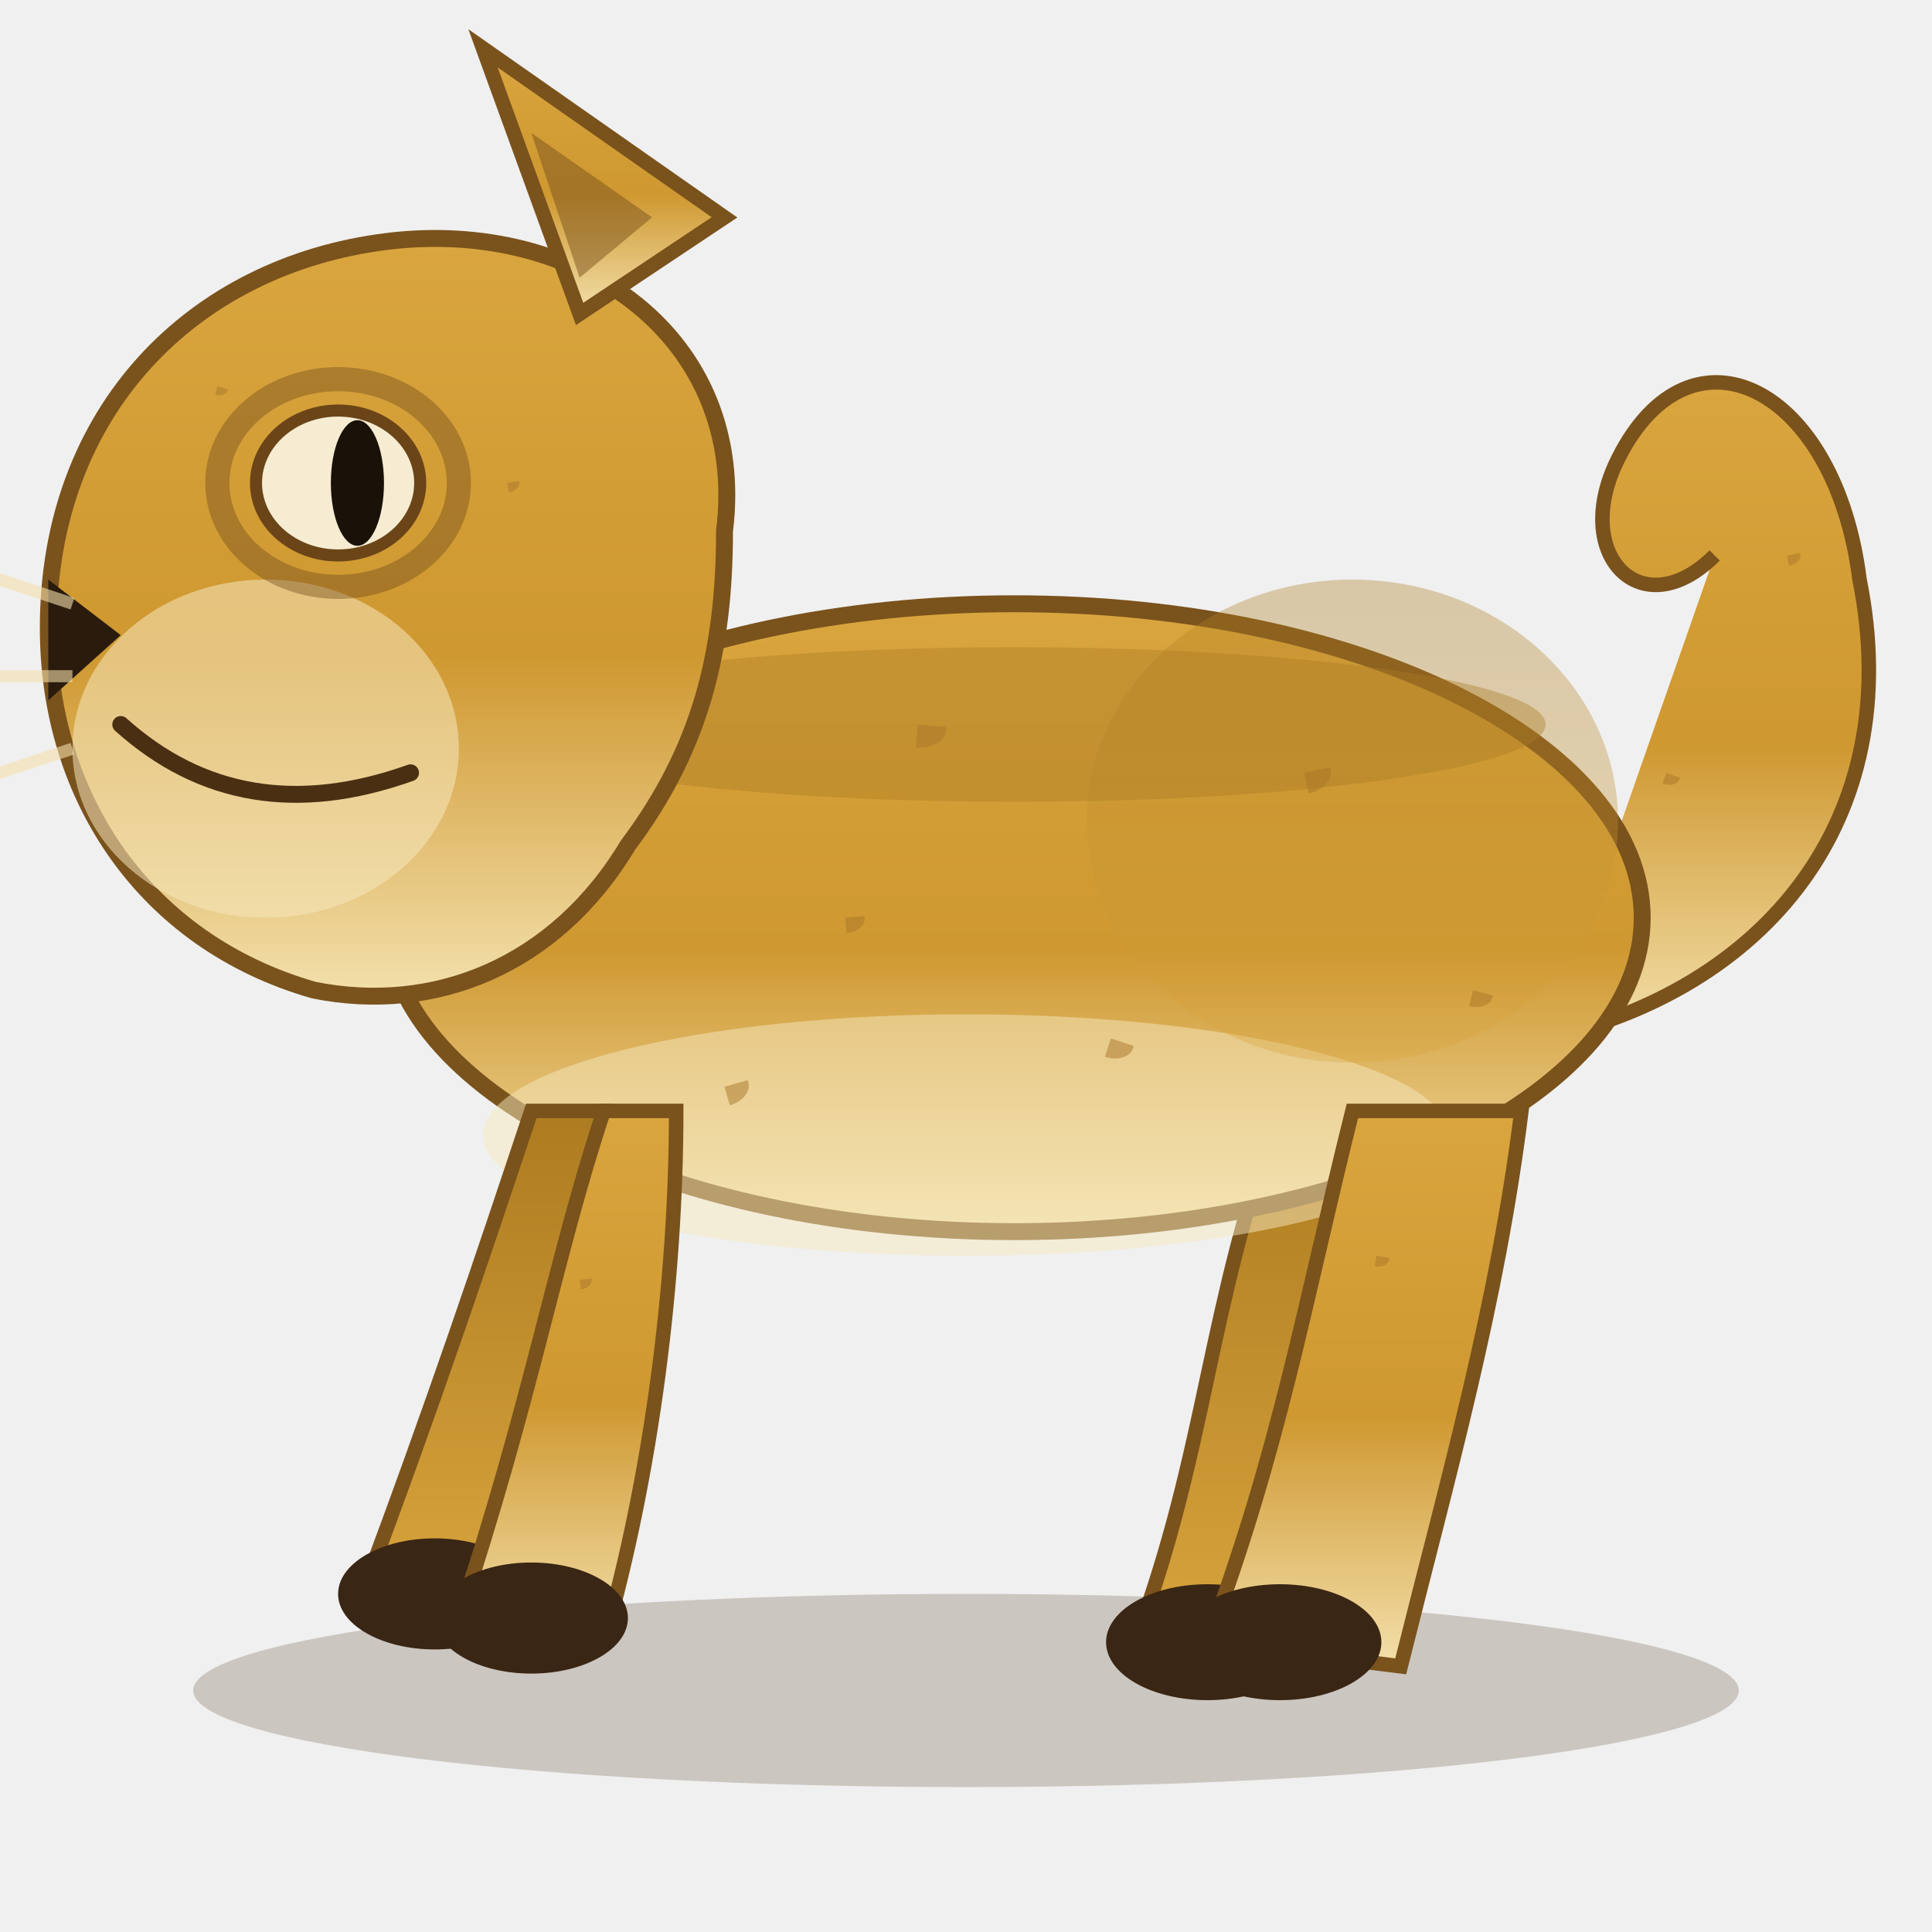
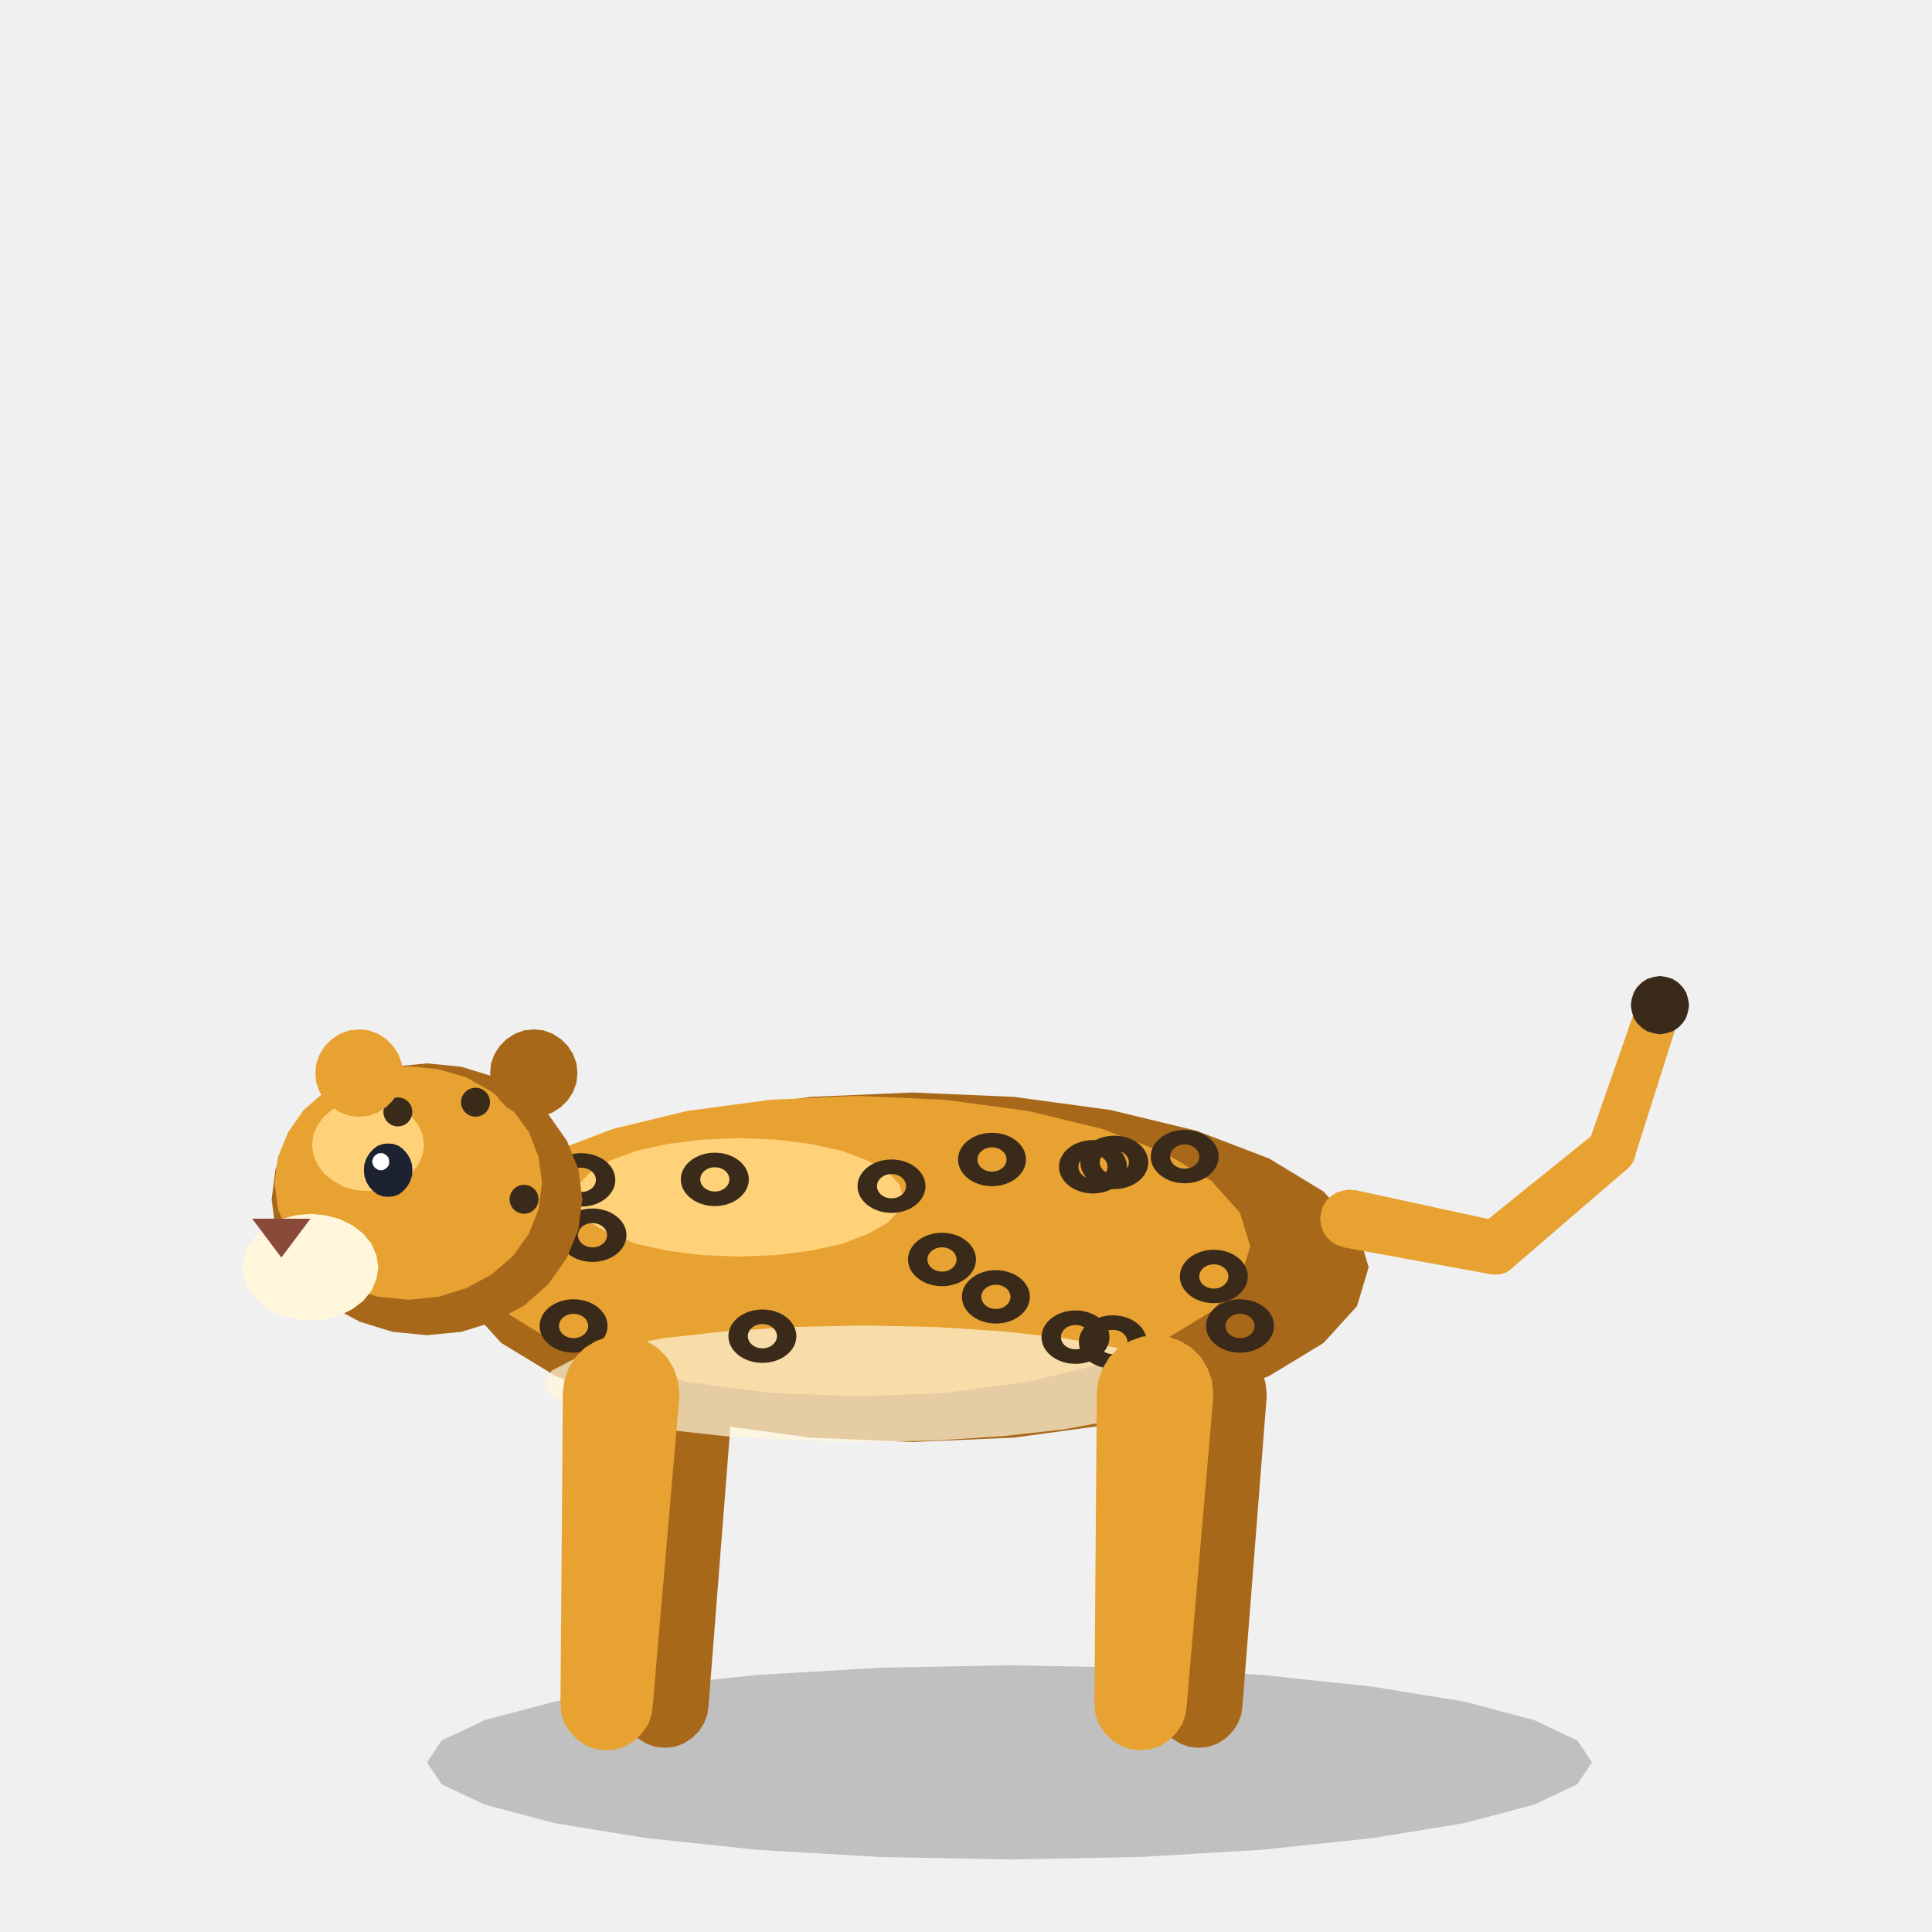
<svg xmlns="http://www.w3.org/2000/svg" viewBox="0 0 80 80">
-   <defs>
-     <linearGradient id="jagFur" x1="0" y1="0" x2="0" y2="1">
-       <stop offset="0%" stop-color="#d9a53e" />
-       <stop offset="55%" stop-color="#cf9830" />
-       <stop offset="100%" stop-color="#f3e0ac" />
-     </linearGradient>
-     <linearGradient id="jagFurDark" x1="0" y1="0" x2="0" y2="1">
-       <stop offset="0%" stop-color="#ad7c20" />
-       <stop offset="100%" stop-color="#d9a53e" />
-     </linearGradient>
-     <symbol id="jagRosette">
-       <ellipse cx="-2.2" cy="-1" rx="2" ry="1.3" fill="#5a3b14" opacity="0.75" transform="rotate(10)" />
-       <ellipse cx="2.4" cy="-0.6" rx="1.9" ry="1.3" fill="#5a3b14" opacity="0.75" transform="rotate(-25)" />
-       <ellipse cx="0.2" cy="2.4" rx="2" ry="1.3" fill="#5a3b14" opacity="0.75" transform="rotate(95)" />
-       <ellipse cx="0" cy="0.1" rx="1" ry="0.7" fill="#a9762a" opacity="0.5" />
-     </symbol>
-   </defs>
-   <ellipse cx="40" cy="70" rx="32" ry="4" fill="#4a3318" opacity="0.22" />
-   <g id="jagRun">
-     <animateTransform attributeName="transform" type="translate" values="0,0; 0,-1.6; 0,0.3; 0,0" dur="0.55s" repeatCount="indefinite" />
+   <g transform="translate(35.77 71.77) scale(2.01)">
+     <path d="M15 0.6L14.7 1.05L13.81 1.47L12.38 1.85L10.48 2.16L8.21 2.4L5.67 2.55L3 2.6L0.33 2.55L-2.21 2.4L-4.48 2.16L-6.38 1.85L-7.81 1.47L-8.7 1.05L-9 0.6L-8.7 0.15L-7.81 -0.27L-6.38 -0.65L-4.48 -0.96L-2.21 -1.2L0.33 -1.35L3 -1.4L5.67 -1.35L8.21 -1.2L10.48 -0.96L12.38 -0.65L13.81 -0.27L14.7 0.15Z" fill="#000000" opacity="0.2" />
    <g>
-       <animateTransform attributeName="transform" type="rotate" values="-6 64 42; 9 64 42; -6 64 42" dur="1.1s" repeatCount="indefinite" />
-       <path d="M64,43 C73,41 79,34 77,24 C76,16 70,13 67,19 C65,23 68,26 71,23" fill="url(#jagFur)" stroke="#7a521c" stroke-width="0.6" stroke-linejoin="round" />
-       <use href="#jagRosette" transform="translate(69,32) scale(0.6) rotate(20)" />
-       <use href="#jagRosette" transform="translate(74,23) scale(0.55) rotate(-10)" />
+       <animateTransform attributeName="transform" type="rotate" values="-18 7.20 -7.00;18 7.20 -7.00;-18 7.20 -7.00" dur="1.0s" begin="0s" repeatCount="indefinite" />
+       <path d="M6.1 -7.05L6 -0.64L7.8 -0.56L8.3 -6.95Z" fill="#a8681a" />
+       <path d="M8.3 -7L8.27 -6.76L8.19 -6.52L8.06 -6.31L7.89 -6.14L7.68 -6.01L7.44 -5.93L7.2 -5.9L6.96 -5.93L6.72 -6.01L6.51 -6.14L6.34 -6.31L6.21 -6.52L6.13 -6.76L6.1 -7L6.13 -7.24L6.21 -7.48L6.34 -7.69L6.51 -7.86L6.72 -7.99L6.96 -8.07L7.2 -8.1L7.44 -8.07L7.68 -7.99L7.89 -7.86L8.06 -7.69L8.19 -7.48L8.27 -7.24Z" fill="#a8681a" />
+       <path d="M7.8 -0.6L7.78 -0.4L7.71 -0.21L7.6 -0.04L7.46 0.1L7.29 0.21L7.1 0.28L6.9 0.3L6.7 0.28L6.51 0.21L6.34 0.1L6.2 -0.04L6.09 -0.21L6.02 -0.4L6 -0.6L6.02 -0.8L6.09 -0.99L6.2 -1.16L6.34 -1.3L6.51 -1.41L6.7 -1.48L6.9 -1.5L7.1 -1.48L7.29 -1.41L7.46 -1.3L7.6 -1.16L7.71 -0.99L7.78 -0.8Z" fill="#a8681a" />
    </g>
    <g>
-       <animateTransform attributeName="transform" type="rotate" values="14 58 46; -16 58 46; 14 58 46" dur="0.55s" repeatCount="indefinite" />
-       <path d="M53,46 C50,54 50,60 47,68 L55,69 C58,61 60,54 61,46 Z" fill="url(#jagFurDark)" stroke="#7a521c" stroke-width="0.6" />
-       <ellipse cx="50" cy="68" rx="4.2" ry="2.4" fill="#3a2614" />
+       <animateTransform attributeName="transform" type="rotate" values="18 -3.80 -7.00;-18 -3.80 -7.00;18 -3.80 -7.00" dur="1.0s" begin="0s" repeatCount="indefinite" />
+       <path d="M-4.9 -7.05L-5 -0.64L-3.2 -0.56L-2.7 -6.95Z" fill="#a8681a" />
+       <path d="M-2.7 -7L-2.73 -6.76L-2.81 -6.52L-2.94 -6.31L-3.11 -6.14L-3.32 -6.01L-3.56 -5.93L-3.8 -5.9L-4.04 -5.93L-4.28 -6.01L-4.49 -6.14L-4.66 -6.31L-4.79 -6.52L-4.87 -6.76L-4.9 -7L-4.87 -7.24L-4.79 -7.48L-4.66 -7.69L-4.49 -7.86L-4.28 -7.99L-4.04 -8.07L-3.8 -8.1L-3.56 -8.07L-3.32 -7.99L-3.11 -7.86L-2.94 -7.69L-2.81 -7.48L-2.73 -7.24Z" fill="#a8681a" />
+       <path d="M-3.2 -0.6L-3.22 -0.4L-3.29 -0.21L-3.4 -0.04L-3.54 0.1L-3.71 0.21L-3.9 0.28L-4.1 0.3L-4.3 0.28L-4.49 0.21L-4.66 0.1L-4.8 -0.04L-4.91 -0.21L-4.98 -0.4L-5 -0.6L-4.98 -0.8L-4.91 -0.99L-4.8 -1.16L-4.66 -1.3L-4.49 -1.41L-4.3 -1.48L-4.1 -1.5L-3.9 -1.48L-3.71 -1.41L-3.54 -1.3L-3.4 -1.16L-3.29 -0.99L-3.22 -0.8Z" fill="#a8681a" />
    </g>
-     <ellipse cx="42" cy="38" rx="26" ry="13" fill="url(#jagFur)" stroke="#7a521c" stroke-width="0.7" />
-     <ellipse cx="40" cy="47" rx="20" ry="5" fill="#f6e7bd" opacity="0.5" />
-     <ellipse cx="56" cy="34" rx="11" ry="10" fill="url(#jagFurDark)" opacity="0.35" />
-     <ellipse cx="42" cy="30" rx="22" ry="3.2" fill="#a97a22" opacity="0.4" />
-     <use href="#jagRosette" transform="translate(22,32) scale(1.1) rotate(8)" />
-     <use href="#jagRosette" transform="translate(30,45) scale(1.0) rotate(-16)" />
-     <use href="#jagRosette" transform="translate(38,30) scale(1.2) rotate(5)" />
-     <use href="#jagRosette" transform="translate(46,43) scale(1.0) rotate(18)" />
-     <use href="#jagRosette" transform="translate(54,32) scale(1.1) rotate(-12)" />
-     <use href="#jagRosette" transform="translate(61,41) scale(0.85) rotate(15)" />
-     <use href="#jagRosette" transform="translate(35,38) scale(0.8) rotate(-5)" />
+     <path d="M10.4 -9.6L10.16 -8.8L9.47 -8.04L8.35 -7.36L6.86 -6.79L5.08 -6.36L3.09 -6.09L1 -6L-1.09 -6.09L-3.08 -6.36L-4.86 -6.79L-6.35 -7.36L-7.47 -8.04L-8.16 -8.8L-8.4 -9.6L-8.16 -10.4L-7.47 -11.16L-6.35 -11.84L-4.86 -12.41L-3.08 -12.84L-1.09 -13.11L1 -13.2L3.09 -13.11L5.08 -12.84L6.86 -12.41L8.35 -11.84L9.47 -11.16L10.16 -10.4Z" fill="#a8681a" />
+     <path d="M7.96 -10.03L7.75 -9.34L7.16 -8.69L6.19 -8.1L4.91 -7.61L3.38 -7.24L1.67 -7.01L-0.13 -6.94L-1.93 -7.01L-3.64 -7.24L-5.17 -7.61L-6.45 -8.1L-7.41 -8.69L-8.01 -9.34L-8.21 -10.03L-8.01 -10.72L-7.41 -11.38L-6.45 -11.96L-5.17 -12.45L-3.64 -12.82L-1.93 -13.05L-0.13 -13.13L1.67 -13.05L3.38 -12.82L4.91 -12.45L6.19 -11.96L7.16 -11.38L7.75 -10.72Z" fill="#e8a232" />
+     <path d="M0.81 -11.04L0.73 -10.77L0.48 -10.51L0.07 -10.28L-0.46 -10.08L-1.1 -9.94L-1.82 -9.85L-2.57 -9.82L-3.33 -9.85L-4.04 -9.94L-4.68 -10.08L-5.22 -10.28L-5.62 -10.51L-5.87 -10.77L-5.96 -11.04L-5.87 -11.31L-5.62 -11.57L-5.22 -11.8L-4.68 -12L-4.04 -12.14L-3.33 -12.23L-2.57 -12.26L-1.82 -12.23L-1.1 -12.14L-0.46 -12L0.07 -11.8L0.48 -11.57L0.73 -11.31Z" fill="#ffd27a" />
+     <path d="M6.6 -7.2L6.43 -6.93L5.95 -6.68L5.16 -6.45L4.12 -6.26L2.86 -6.12L1.47 -6.03L0 -6L-1.47 -6.03L-2.86 -6.12L-4.12 -6.26L-5.16 -6.45L-5.95 -6.68L-6.43 -6.93L-6.6 -7.2L-6.43 -7.47L-5.95 -7.72L-5.16 -7.95L-4.12 -8.14L-2.86 -8.28L-1.47 -8.37L-0 -8.4L1.47 -8.37L2.86 -8.28L4.12 -8.14L5.16 -7.95L5.95 -7.72L6.43 -7.47Z" fill="#fff6dc" opacity="0.7" />
+     <path fill="#3a2a1a" fill-rule="evenodd" d="M2.02 -8.99a.7 .55 0 1 0 1.4 0a.7 .55 0 1 0 -1.4 0ZM2.42 -8.99a.3 .25 0 1 0 .6 0a.3 .25 0 1 0 -.6 0Z" />
+     <path fill="#3a2a1a" fill-rule="evenodd" d="M4.43 -8.06a.7 .55 0 1 0 1.4 0a.7 .55 0 1 0 -1.4 0ZM4.83 -8.06a.3 .25 0 1 0 .6 0a.3 .25 0 1 0 -.6 0Z" />
+     <path fill="#3a2a1a" fill-rule="evenodd" d="M3.66 -8.16a.7 .55 0 1 0 1.4 0a.7 .55 0 1 0 -1.4 0ZM4.06 -8.16a.3 .25 0 1 0 .6 0a.3 .25 0 1 0 -.6 0Z" />
+     <path fill="#3a2a1a" fill-rule="evenodd" d="M-6.29 -10.26a.7 .55 0 1 0 1.4 0a.7 .55 0 1 0 -1.4 0ZM-5.89 -10.26a.3 .25 0 1 0 .6 0a.3 .25 0 1 0 -.6 0Z" />
+     <path fill="#3a2a1a" fill-rule="evenodd" d="M6.51 -9.41a.7 .55 0 1 0 1.4 0a.7 .55 0 1 0 -1.4 0ZM6.91 -9.41a.3 .25 0 1 0 .6 0a.3 .25 0 1 0 -.6 0Z" />
+     <path fill="#3a2a1a" fill-rule="evenodd" d="M5.91 -11.88a.7 .55 0 1 0 1.4 0a.7 .55 0 1 0 -1.4 0ZM6.31 -11.88a.3 .25 0 1 0 .6 0a.3 .25 0 1 0 -.6 0Z" />
+     <path fill="#3a2a1a" fill-rule="evenodd" d="M-0.13 -11.27a.7 .55 0 1 0 1.4 0a.7 .55 0 1 0 -1.4 0ZM0.27 -11.27a.3 .25 0 1 0 .6 0a.3 .25 0 1 0 -.6 0Z" />
+     <path fill="#3a2a1a" fill-rule="evenodd" d="M0.91 -9.76a.7 .55 0 1 0 1.4 0a.7 .55 0 1 0 -1.4 0ZM1.31 -9.76a.3 .25 0 1 0 .6 0a.3 .25 0 1 0 -.6 0Z" />
+     <path fill="#3a2a1a" fill-rule="evenodd" d="M-6.52 -11.40a.7 .55 0 1 0 1.4 0a.7 .55 0 1 0 -1.4 0ZM-6.12 -11.40a.3 .25 0 1 0 .6 0a.3 .25 0 1 0 -.6 0Z" />
+     <path fill="#3a2a1a" fill-rule="evenodd" d="M-2.79 -8.18a.7 .55 0 1 0 1.4 0a.7 .55 0 1 0 -1.4 0ZM-2.39 -8.18a.3 .25 0 1 0 .6 0a.3 .25 0 1 0 -.6 0Z" />
+     <path fill="#3a2a1a" fill-rule="evenodd" d="M4.02 -11.67a.7 .55 0 1 0 1.4 0a.7 .55 0 1 0 -1.4 0ZM4.42 -11.67a.3 .25 0 1 0 .6 0a.3 .25 0 1 0 -.6 0Z" />
+     <path fill="#3a2a1a" fill-rule="evenodd" d="M4.46 -11.76a.7 .55 0 1 0 1.4 0a.7 .55 0 1 0 -1.4 0ZM4.86 -11.76a.3 .25 0 1 0 .6 0a.3 .25 0 1 0 -.6 0Z" />
+     <path fill="#3a2a1a" fill-rule="evenodd" d="M1.94 -11.82a.7 .55 0 1 0 1.4 0a.7 .55 0 1 0 -1.4 0ZM2.34 -11.82a.3 .25 0 1 0 .6 0a.3 .25 0 1 0 -.6 0Z" />
+     <path fill="#3a2a1a" fill-rule="evenodd" d="M-6.68 -8.39a.7 .55 0 1 0 1.4 0a.7 .55 0 1 0 -1.4 0ZM-6.28 -8.39a.3 .25 0 1 0 .6 0a.3 .25 0 1 0 -.6 0Z" />
+     <path fill="#3a2a1a" fill-rule="evenodd" d="M-3.77 -11.41a.7 .55 0 1 0 1.4 0a.7 .55 0 1 0 -1.4 0ZM-3.37 -11.41a.3 .25 0 1 0 .6 0a.3 .25 0 1 0 -.6 0Z" />
+     <path fill="#3a2a1a" fill-rule="evenodd" d="M7.05 -8.39a.7 .55 0 1 0 1.4 0a.7 .55 0 1 0 -1.4 0ZM7.45 -8.39a.3 .25 0 1 0 .6 0a.3 .25 0 1 0 -.6 0Z" />
    <g>
-       <animateTransform attributeName="transform" type="rotate" values="-16 58 46; 14 58 46; -16 58 46" dur="0.55s" repeatCount="indefinite" />
-       <path d="M56,46 C54,54 53,60 50,68 L58,69 C60,61 62,54 63,46 Z" fill="url(#jagFur)" stroke="#7a521c" stroke-width="0.6" />
-       <ellipse cx="53" cy="68" rx="4.2" ry="2.4" fill="#3a2614" />
-       <use href="#jagRosette" transform="translate(57,52) scale(0.55) rotate(10)" />
+       <animateTransform attributeName="transform" type="rotate" values="-10 10.00 -10.60;10 10.00 -10.60;-10 10.00 -10.60" dur="2.2s" begin="0s" repeatCount="indefinite" />
+       <path d="M9.88 -10.01L12.89 -9.46L13.11 -10.54L10.12 -11.19Z" fill="#e8a232" />
+       <path d="M10.6 -10.6L10.58 -10.47L10.54 -10.34L10.47 -10.23L10.37 -10.13L10.26 -10.06L10.13 -10.02L10 -10L9.87 -10.02L9.74 -10.06L9.63 -10.13L9.53 -10.23L9.46 -10.34L9.42 -10.47L9.4 -10.6L9.42 -10.73L9.46 -10.86L9.53 -10.97L9.63 -11.07L9.74 -11.14L9.87 -11.18L10 -11.2L10.13 -11.18L10.26 -11.14L10.37 -11.07L10.47 -10.97L10.54 -10.86L10.58 -10.73Z" fill="#e8a232" />
+       <path d="M13.55 -10L13.54 -9.88L13.5 -9.76L13.43 -9.66L13.34 -9.57L13.24 -9.5L13.12 -9.46L13 -9.45L12.88 -9.46L12.76 -9.5L12.66 -9.57L12.57 -9.66L12.5 -9.76L12.46 -9.88L12.45 -10L12.46 -10.12L12.5 -10.24L12.57 -10.34L12.66 -10.43L12.76 -10.5L12.88 -10.54L13 -10.55L13.12 -10.54L13.24 -10.5L13.34 -10.43L13.43 -10.34L13.5 -10.24L13.54 -10.12Z" fill="#e8a232" />
+       <path d="M13.35 -9.58L15.72 -11.62L15.08 -12.38L12.65 -10.42Z" fill="#e8a232" />
+       <path d="M13.55 -10L13.54 -9.88L13.5 -9.76L13.43 -9.66L13.34 -9.57L13.24 -9.5L13.12 -9.46L13 -9.45L12.88 -9.46L12.76 -9.5L12.66 -9.57L12.57 -9.66L12.5 -9.76L12.46 -9.88L12.45 -10L12.46 -10.12L12.5 -10.24L12.57 -10.34L12.66 -10.43L12.76 -10.5L12.88 -10.54L13 -10.55L13.12 -10.54L13.24 -10.5L13.34 -10.43L13.43 -10.34L13.5 -10.24L13.54 -10.12Z" fill="#e8a232" />
+       <path d="M15.9 -12L15.89 -11.89L15.85 -11.78L15.79 -11.69L15.71 -11.61L15.62 -11.55L15.51 -11.51L15.4 -11.5L15.29 -11.51L15.18 -11.55L15.09 -11.61L15.01 -11.69L14.95 -11.78L14.91 -11.89L14.9 -12L14.91 -12.11L14.95 -12.22L15.01 -12.31L15.09 -12.39L15.18 -12.45L15.29 -12.49L15.4 -12.5L15.51 -12.49L15.62 -12.45L15.71 -12.39L15.79 -12.31L15.85 -12.22L15.89 -12.11Z" fill="#e8a232" />
+       <path d="M15.87 -11.84L16.83 -14.86L15.97 -15.14L14.93 -12.16Z" fill="#e8a232" />
+       <path d="M15.9 -12L15.89 -11.89L15.85 -11.78L15.79 -11.69L15.71 -11.61L15.62 -11.55L15.51 -11.51L15.4 -11.5L15.29 -11.51L15.18 -11.55L15.09 -11.61L15.01 -11.69L14.95 -11.78L14.91 -11.89L14.9 -12L14.91 -12.11L14.95 -12.22L15.01 -12.31L15.09 -12.39L15.18 -12.45L15.29 -12.49L15.4 -12.5L15.51 -12.49L15.62 -12.45L15.71 -12.39L15.79 -12.31L15.85 -12.22L15.89 -12.11Z" fill="#e8a232" />
+       <path d="M16.85 -15L16.84 -14.9L16.81 -14.8L16.75 -14.72L16.68 -14.65L16.6 -14.59L16.5 -14.56L16.4 -14.55L16.3 -14.56L16.2 -14.59L16.12 -14.65L16.05 -14.72L15.99 -14.8L15.96 -14.9L15.95 -15L15.96 -15.1L15.99 -15.2L16.05 -15.28L16.12 -15.35L16.2 -15.41L16.3 -15.44L16.4 -15.45L16.5 -15.44L16.6 -15.41L16.68 -15.35L16.75 -15.28L16.81 -15.2L16.84 -15.1Z" fill="#e8a232" />
+       <path d="M17 -15L16.98 -14.87L16.94 -14.74L16.87 -14.63L16.77 -14.53L16.66 -14.46L16.53 -14.42L16.4 -14.4L16.27 -14.42L16.14 -14.46L16.03 -14.53L15.93 -14.63L15.86 -14.74L15.82 -14.87L15.8 -15L15.82 -15.13L15.86 -15.26L15.93 -15.37L16.03 -15.47L16.14 -15.54L16.27 -15.58L16.4 -15.6L16.53 -15.58L16.66 -15.54L16.77 -15.47L16.87 -15.37L16.94 -15.26L16.98 -15.13Z" fill="#3a2a1a" />
    </g>
    <g>
-       <animateTransform attributeName="transform" type="rotate" values="-18 26 46; 16 26 46; -18 26 46" dur="0.55s" repeatCount="indefinite" />
-       <path d="M22,46 C20,52 18,58 15,66 L21,67 C24,60 25,53 25,46 Z" fill="url(#jagFurDark)" stroke="#7a521c" stroke-width="0.6" />
-       <ellipse cx="18" cy="66" rx="4" ry="2.3" fill="#3a2614" />
+       <animateTransform attributeName="transform" type="rotate" values="18 6.00 -7.00;-18 6.00 -7.00;18 6.00 -7.00" dur="1.0s" begin="0s" repeatCount="indefinite" />
+       <path d="M4.8 -7.06L4.75 -0.64L6.65 -0.56L7.2 -6.94Z" fill="#e8a232" />
+       <path d="M7.2 -7L7.17 -6.73L7.08 -6.48L6.94 -6.25L6.75 -6.06L6.52 -5.92L6.27 -5.83L6 -5.8L5.73 -5.83L5.48 -5.92L5.25 -6.06L5.06 -6.25L4.92 -6.48L4.83 -6.73L4.8 -7L4.83 -7.27L4.92 -7.52L5.06 -7.75L5.25 -7.94L5.48 -8.08L5.73 -8.17L6 -8.2L6.27 -8.17L6.52 -8.08L6.75 -7.94L6.94 -7.75L7.08 -7.52L7.17 -7.27Z" fill="#e8a232" />
+       <path d="M6.65 -0.6L6.63 -0.39L6.56 -0.19L6.44 -0.01L6.29 0.14L6.11 0.26L5.91 0.33L5.7 0.35L5.49 0.33L5.29 0.26L5.11 0.14L4.96 -0.01L4.84 -0.19L4.77 -0.39L4.75 -0.6L4.77 -0.81L4.84 -1.01L4.96 -1.19L5.11 -1.34L5.29 -1.46L5.49 -1.53L5.7 -1.55L5.91 -1.53L6.11 -1.46L6.29 -1.34L6.44 -1.19L6.56 -1.01L6.63 -0.81Z" fill="#e8a232" />
    </g>
    <g>
-       <path d="M30,22 C31,14 24,9 16,10 C8,11 2,17 2,26 C2,33 6,39 13,41 C18,42 23,40 26,35 C29,31 30,27 30,22 Z" fill="url(#jagFur)" stroke="#7a521c" stroke-width="0.7" />
-       <path d="M24,13 L20,2 L30,9 Z" fill="url(#jagFur)" stroke="#7a521c" stroke-width="0.6" />
-       <path d="M24,11.5 L22,5.5 L27,9 Z" fill="#7a521c" opacity="0.5" />
-       <ellipse cx="11" cy="31" rx="8" ry="7" fill="#f6e7bd" opacity="0.55" />
-       <use href="#jagRosette" transform="translate(21,20) scale(0.5) rotate(-10)" />
-       <use href="#jagRosette" transform="translate(9,16) scale(0.45) rotate(15)" />
-       <ellipse cx="14" cy="20" rx="5" ry="4.3" fill="none" stroke="#6b4518" stroke-width="1" opacity="0.4" />
-       <ellipse cx="14" cy="20" rx="3.4" ry="3" fill="#f6ecd2" stroke="#6b4518" stroke-width="0.5" />
-       <ellipse cx="14.8" cy="20" rx="1.1" ry="2.6" fill="#1a1208">
-         <animate attributeName="ry" values="2.6;2.6;0.3;2.6;2.6" keyTimes="0;0.85;0.9;0.95;1" dur="4s" repeatCount="indefinite" />
-       </ellipse>
-       <path d="M2,24 L5,26.3 L2,29 Z" fill="#2a1b0d" />
-       <path d="M5,30 Q10,34.5 17,32" fill="none" stroke="#4a2f12" stroke-width="0.7" stroke-linecap="round" />
-       <line x1="3" y1="25" x2="-6" y2="22" stroke="#f3e0ac" stroke-width="0.5" opacity="0.6" />
-       <line x1="3" y1="28" x2="-7" y2="28" stroke="#f3e0ac" stroke-width="0.5" opacity="0.6" />
-       <line x1="3" y1="31" x2="-6" y2="34" stroke="#f3e0ac" stroke-width="0.5" opacity="0.6" />
+       <animateTransform attributeName="transform" type="rotate" values="-18 -5.00 -7.00;18 -5.00 -7.00;-18 -5.00 -7.00" dur="1.0s" begin="0s" repeatCount="indefinite" />
+       <path d="M-6.2 -7.06L-6.25 -0.64L-4.35 -0.56L-3.8 -6.94Z" fill="#e8a232" />
+       <path d="M-3.8 -7L-3.83 -6.73L-3.92 -6.48L-4.06 -6.25L-4.25 -6.06L-4.48 -5.92L-4.73 -5.83L-5 -5.8L-5.27 -5.83L-5.52 -5.92L-5.75 -6.06L-5.94 -6.25L-6.08 -6.48L-6.17 -6.73L-6.2 -7L-6.17 -7.27L-6.08 -7.52L-5.94 -7.75L-5.75 -7.94L-5.52 -8.08L-5.27 -8.17L-5 -8.2L-4.73 -8.17L-4.48 -8.08L-4.25 -7.94L-4.06 -7.75L-3.92 -7.52L-3.83 -7.27Z" fill="#e8a232" />
+       <path d="M-4.35 -0.6L-4.37 -0.39L-4.44 -0.19L-4.56 -0.01L-4.71 0.14L-4.89 0.26L-5.09 0.33L-5.3 0.35L-5.51 0.33L-5.71 0.26L-5.89 0.14L-6.04 -0.01L-6.16 -0.19L-6.23 -0.39L-6.25 -0.6L-6.23 -0.81L-6.16 -1.01L-6.04 -1.19L-5.89 -1.34L-5.71 -1.46L-5.51 -1.53L-5.3 -1.55L-5.09 -1.53L-4.89 -1.46L-4.71 -1.34L-4.56 -1.19L-4.44 -1.01L-4.37 -0.81Z" fill="#e8a232" />
    </g>
    <g>
-       <animateTransform attributeName="transform" type="rotate" values="16 26 46; -18 26 46; 16 26 46" dur="0.55s" repeatCount="indefinite" />
-       <path d="M25,46 C23,52 22,58 19,67 L25,68 C27,61 28,53 28,46 Z" fill="url(#jagFur)" stroke="#7a521c" stroke-width="0.6" />
-       <ellipse cx="22" cy="67" rx="4" ry="2.3" fill="#3a2614" />
-       <use href="#jagRosette" transform="translate(24,53) scale(0.5) rotate(-8)" />
+       <animateTransform attributeName="transform" type="rotate" values="-4 -6.00 -10.00;4 -6.00 -10.00;-4 -6.00 -10.00" dur="1.0s" begin="0s" repeatCount="indefinite" />
+       <path d="M-5.8 -11L-5.88 -10.38L-6.12 -9.79L-6.5 -9.25L-7 -8.81L-7.61 -8.48L-8.29 -8.27L-9 -8.2L-9.71 -8.27L-10.39 -8.48L-11 -8.81L-11.5 -9.25L-11.88 -9.79L-12.12 -10.38L-12.2 -11L-12.12 -11.62L-11.88 -12.21L-11.5 -12.75L-11 -13.19L-10.39 -13.52L-9.71 -13.73L-9 -13.8L-8.29 -13.73L-7.61 -13.52L-7 -13.19L-6.5 -12.75L-6.12 -12.21L-5.88 -11.62Z" fill="#a8681a" />
+       <path d="M-6.63 -11.34L-6.7 -10.8L-6.9 -10.29L-7.23 -9.83L-7.67 -9.45L-8.19 -9.17L-8.77 -8.99L-9.38 -8.93L-10 -8.99L-10.58 -9.17L-11.1 -9.45L-11.54 -9.83L-11.86 -10.29L-12.07 -10.8L-12.14 -11.34L-12.07 -11.87L-11.86 -12.38L-11.54 -12.84L-11.1 -13.22L-10.58 -13.51L-10 -13.68L-9.38 -13.74L-8.77 -13.68L-8.19 -13.51L-7.67 -13.22L-7.23 -12.84L-6.9 -12.38L-6.7 -11.87Z" fill="#e8a232" />
+       <path d="M-9.06 -12.12L-9.09 -11.91L-9.18 -11.71L-9.32 -11.53L-9.5 -11.38L-9.72 -11.26L-9.96 -11.19L-10.22 -11.17L-10.47 -11.19L-10.72 -11.26L-10.93 -11.38L-11.12 -11.53L-11.25 -11.71L-11.34 -11.91L-11.37 -12.12L-11.34 -12.33L-11.25 -12.53L-11.12 -12.71L-10.93 -12.86L-10.72 -12.98L-10.47 -13.05L-10.22 -13.07L-9.96 -13.05L-9.72 -12.98L-9.5 -12.86L-9.32 -12.71L-9.18 -12.53L-9.09 -12.33Z" fill="#ffd27a" />
+       <path d="M-10 -9.6L-10.04 -9.36L-10.14 -9.12L-10.31 -8.91L-10.53 -8.74L-10.79 -8.61L-11.09 -8.53L-11.4 -8.5L-11.71 -8.53L-12.01 -8.61L-12.27 -8.74L-12.49 -8.91L-12.66 -9.12L-12.76 -9.36L-12.8 -9.6L-12.76 -9.84L-12.66 -10.08L-12.49 -10.29L-12.27 -10.46L-12.01 -10.59L-11.71 -10.67L-11.4 -10.7L-11.09 -10.67L-10.79 -10.59L-10.53 -10.46L-10.31 -10.29L-10.14 -10.08L-10.04 -9.84Z" fill="#fff6dc" />
+       <path d="M-12.6 -10.6L-11.4 -10.6L-12 -9.8Z" fill="#8a4a3a" />
+       <path d="M-9.3 -11.6L-9.31 -11.48L-9.35 -11.36L-9.41 -11.26L-9.49 -11.17L-9.58 -11.1L-9.69 -11.06L-9.8 -11.05L-9.91 -11.06L-10.02 -11.1L-10.11 -11.17L-10.19 -11.26L-10.25 -11.36L-10.29 -11.48L-10.3 -11.6L-10.29 -11.72L-10.25 -11.84L-10.19 -11.94L-10.11 -12.03L-10.02 -12.1L-9.91 -12.14L-9.8 -12.15L-9.69 -12.14L-9.58 -12.1L-9.49 -12.03L-9.41 -11.94L-9.35 -11.84L-9.31 -11.72Z" fill="#1d2230" />
+       <path d="M-9.78 -11.78L-9.78 -11.74L-9.79 -11.7L-9.81 -11.67L-9.84 -11.64L-9.87 -11.62L-9.91 -11.6L-9.95 -11.6L-9.99 -11.6L-10.03 -11.62L-10.06 -11.64L-10.09 -11.67L-10.11 -11.7L-10.12 -11.74L-10.13 -11.78L-10.12 -11.81L-10.11 -11.85L-10.09 -11.88L-10.06 -11.91L-10.03 -11.93L-9.99 -11.95L-9.95 -11.95L-9.91 -11.95L-9.87 -11.93L-9.84 -11.91L-9.81 -11.88L-9.79 -11.85L-9.78 -11.81Z" fill="#ffffff" />
+       <path d="M-7.7 -13L-7.71 -12.93L-7.73 -12.87L-7.77 -12.81L-7.81 -12.77L-7.87 -12.73L-7.93 -12.71L-8 -12.7L-8.07 -12.71L-8.13 -12.73L-8.19 -12.77L-8.23 -12.81L-8.27 -12.87L-8.29 -12.93L-8.3 -13L-8.29 -13.07L-8.27 -13.13L-8.23 -13.19L-8.19 -13.23L-8.13 -13.27L-8.07 -13.29L-8 -13.3L-7.93 -13.29L-7.87 -13.27L-7.81 -13.23L-7.77 -13.19L-7.73 -13.13L-7.71 -13.07Z" fill="#3a2a1a" />
+       <path d="M-6.7 -11L-6.71 -10.93L-6.73 -10.87L-6.77 -10.81L-6.81 -10.77L-6.87 -10.73L-6.93 -10.71L-7 -10.7L-7.07 -10.71L-7.13 -10.73L-7.19 -10.77L-7.23 -10.81L-7.27 -10.87L-7.29 -10.93L-7.3 -11L-7.29 -11.07L-7.27 -11.13L-7.23 -11.19L-7.19 -11.23L-7.13 -11.27L-7.07 -11.29L-7 -11.3L-6.93 -11.29L-6.87 -11.27L-6.81 -11.23L-6.77 -11.19L-6.73 -11.13L-6.71 -11.07Z" fill="#3a2a1a" />
+       <path d="M-9.3 -12.8L-9.31 -12.73L-9.33 -12.67L-9.37 -12.61L-9.41 -12.57L-9.47 -12.53L-9.53 -12.51L-9.6 -12.5L-9.67 -12.51L-9.73 -12.53L-9.79 -12.57L-9.83 -12.61L-9.87 -12.67L-9.89 -12.73L-9.9 -12.8L-9.89 -12.87L-9.87 -12.93L-9.83 -12.99L-9.79 -13.03L-9.73 -13.07L-9.67 -13.09L-9.6 -13.1L-9.53 -13.09L-9.47 -13.07L-9.41 -13.03L-9.37 -12.99L-9.33 -12.93L-9.31 -12.87Z" fill="#3a2a1a" />
+       <path d="M-9.5 -13.6L-9.52 -13.4L-9.59 -13.21L-9.7 -13.04L-9.84 -12.9L-10.01 -12.79L-10.2 -12.72L-10.4 -12.7L-10.6 -12.72L-10.79 -12.79L-10.96 -12.9L-11.1 -13.04L-11.21 -13.21L-11.28 -13.4L-11.3 -13.6L-11.28 -13.8L-11.21 -13.99L-11.1 -14.16L-10.96 -14.3L-10.79 -14.41L-10.6 -14.48L-10.4 -14.5L-10.2 -14.48L-10.01 -14.41L-9.84 -14.3L-9.7 -14.16L-9.59 -13.99L-9.52 -13.8Z" fill="#e8a232" />
+       <path d="M-5.9 -13.6L-5.92 -13.4L-5.99 -13.21L-6.1 -13.04L-6.24 -12.9L-6.41 -12.79L-6.6 -12.72L-6.8 -12.7L-7 -12.72L-7.19 -12.79L-7.36 -12.9L-7.5 -13.04L-7.61 -13.21L-7.68 -13.4L-7.7 -13.6L-7.68 -13.8L-7.61 -13.99L-7.5 -14.16L-7.36 -14.3L-7.19 -14.41L-7 -14.48L-6.8 -14.5L-6.6 -14.48L-6.41 -14.41L-6.24 -14.3L-6.1 -14.16L-5.99 -13.99L-5.92 -13.8Z" fill="#a8681a" />
    </g>
  </g>
</svg>
